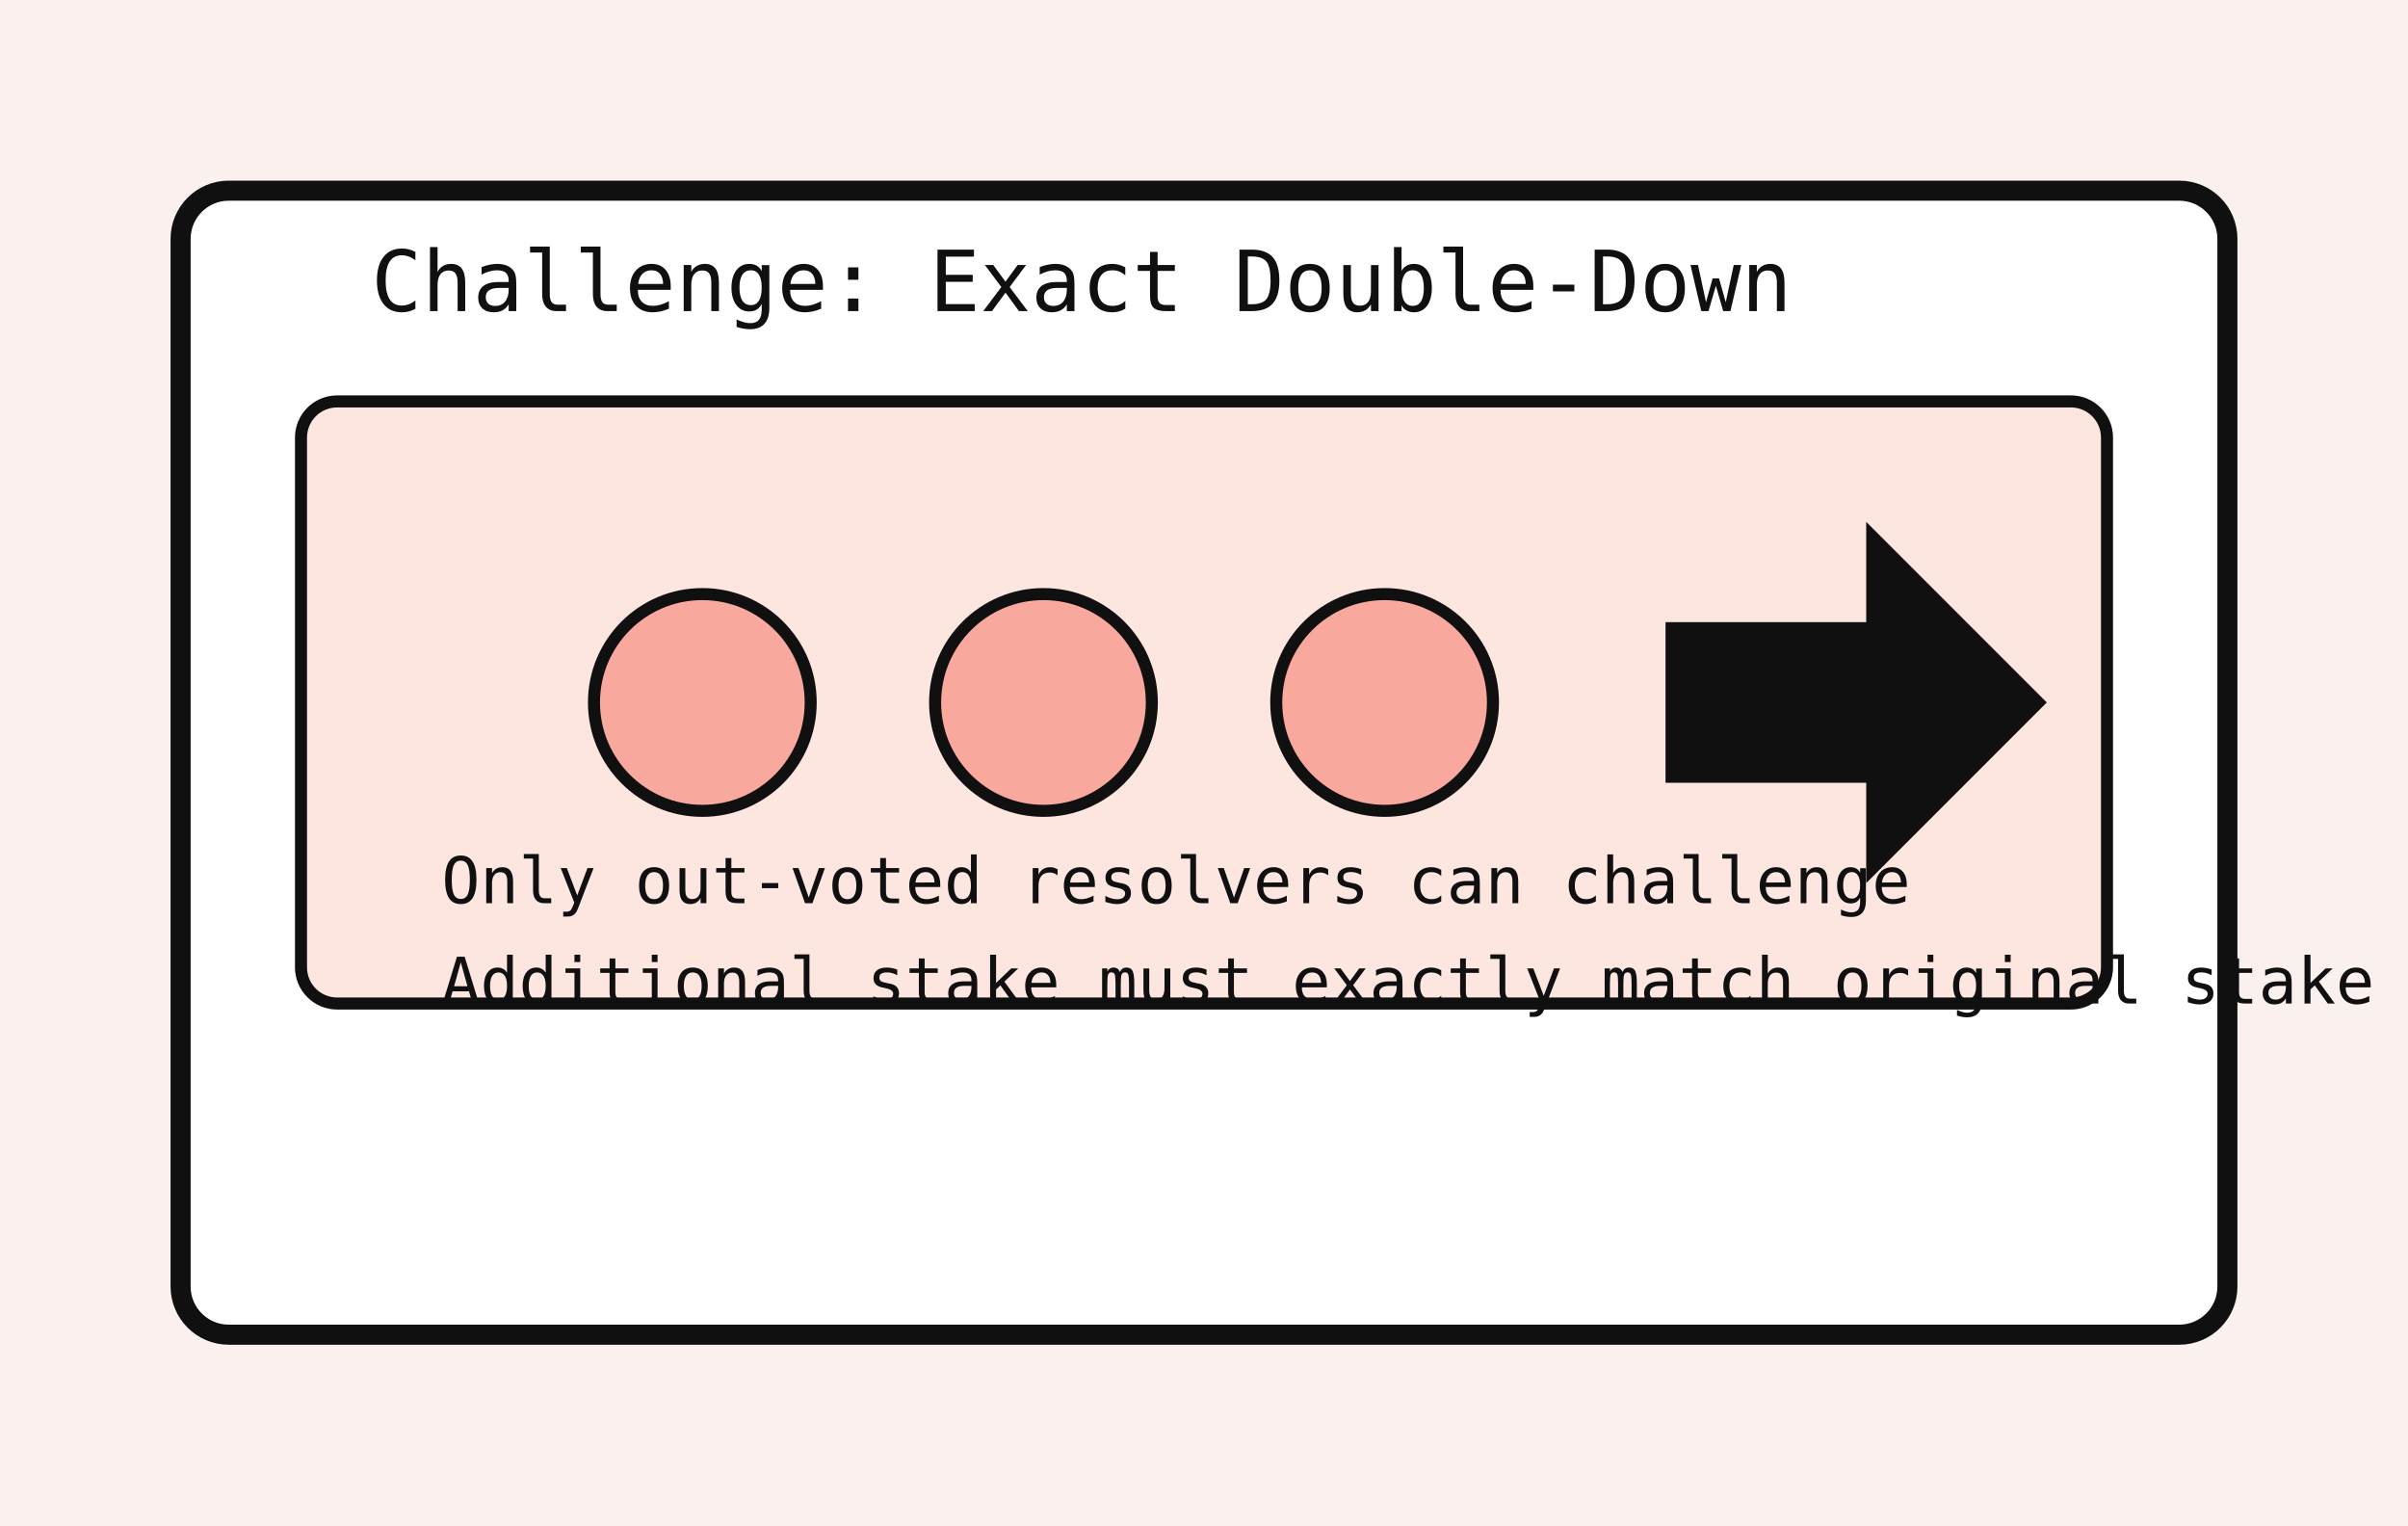
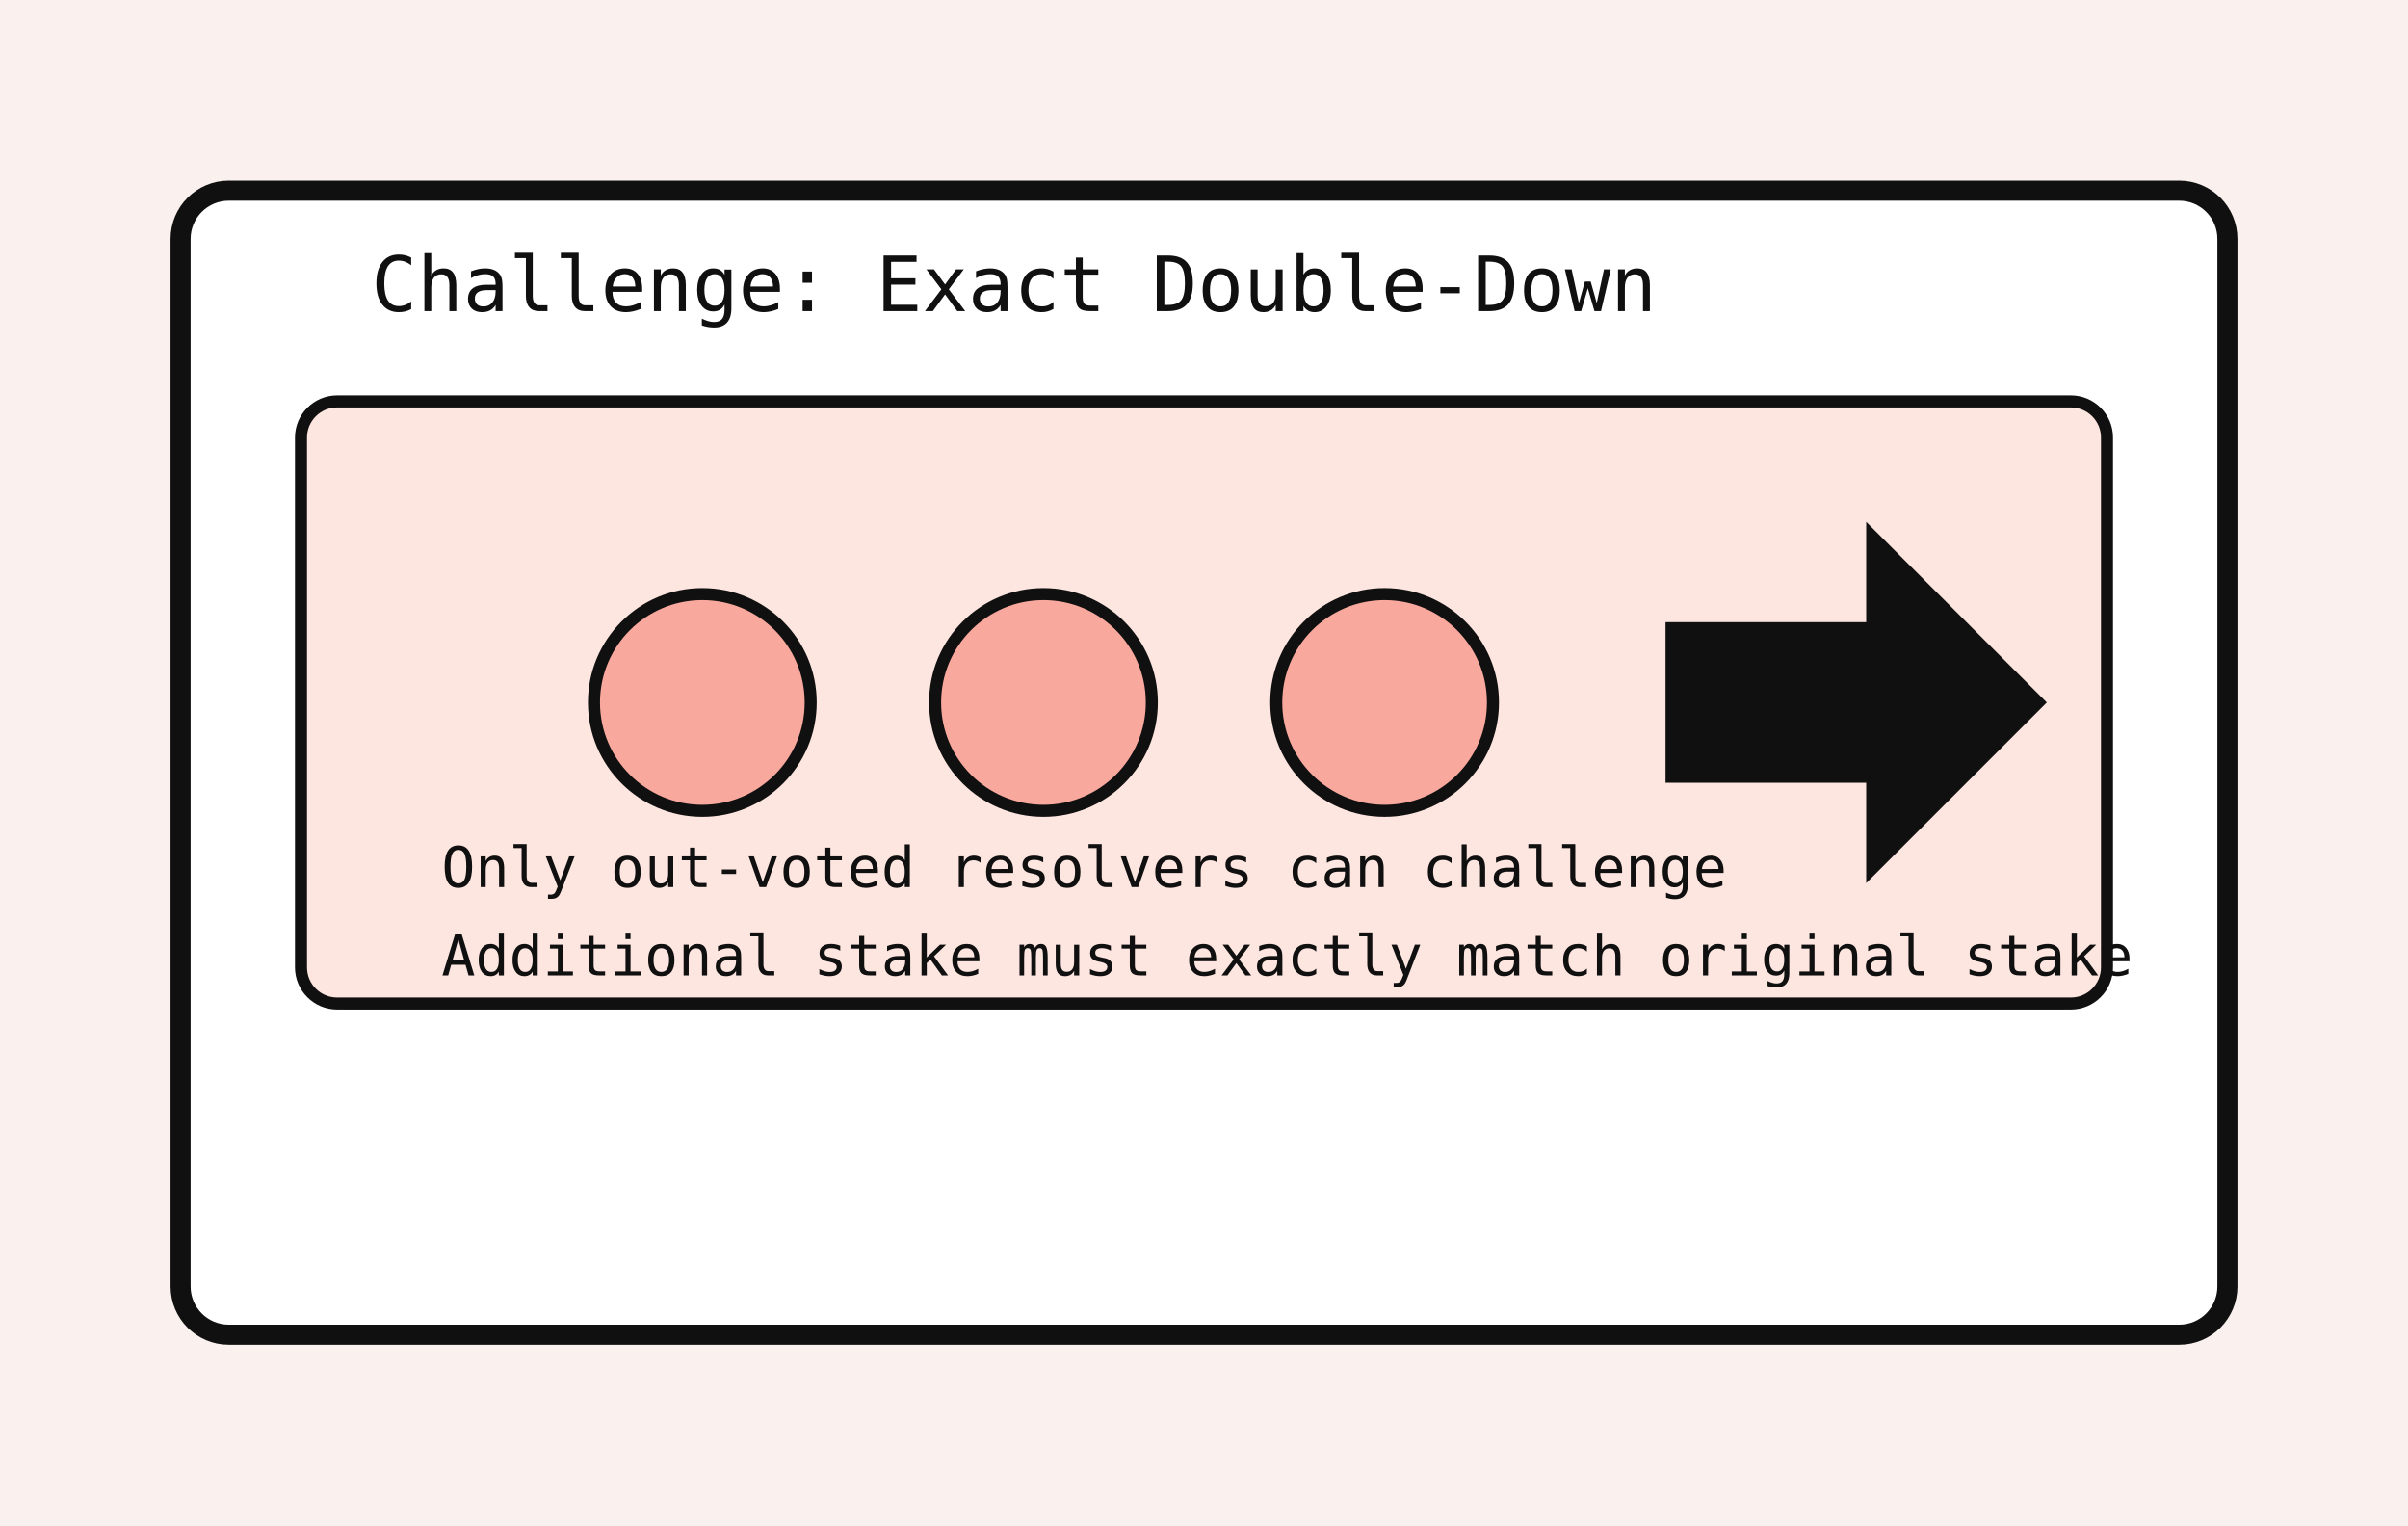
<svg xmlns="http://www.w3.org/2000/svg" width="1200" height="760" viewBox="0 0 1200 760" fill="none">
  <rect width="1200" height="760" fill="#FAF1EE" />
  <rect x="90" y="95" width="1020" height="570" rx="24" fill="#FFFFFF" stroke="#101010" stroke-width="10" />
  <rect x="150" y="200" width="900" height="300" rx="18" fill="#FDE5E0" stroke="#101010" stroke-width="6" />
  <circle cx="350" cy="350" r="54" fill="#F9A89E" stroke="#101010" stroke-width="6" />
  <circle cx="520" cy="350" r="54" fill="#F9A89E" stroke="#101010" stroke-width="6" />
  <circle cx="690" cy="350" r="54" fill="#F9A89E" stroke="#101010" stroke-width="6" />
  <path d="M830 310L930 310L930 260L1020 350L930 440L930 390L830 390V310Z" fill="#101010" />
-   <text x="185" y="155" font-size="42" font-family="Space Mono, monospace" fill="#101010">Challenge: Exact Double-Down</text>
-   <text x="220" y="450" font-size="32" font-family="Space Mono, monospace" fill="#101010">Only out-voted resolvers can challenge</text>
-   <text x="220" y="500" font-size="32" font-family="Space Mono, monospace" fill="#101010">Additional stake must exactly match original stake</text>
+   <text x="185" y="155" font-size="38" font-family="Space Mono, monospace" fill="#101010">Challenge: Exact Double-Down</text>
+   <text x="220" y="442" font-size="28" font-family="Space Mono, monospace" fill="#101010" textLength="640" lengthAdjust="spacingAndGlyphs">Only out-voted resolvers can challenge</text>
+   <text x="220" y="486" font-size="28" font-family="Space Mono, monospace" fill="#101010" textLength="760" lengthAdjust="spacingAndGlyphs">Additional stake must exactly match original stake</text>
</svg>
